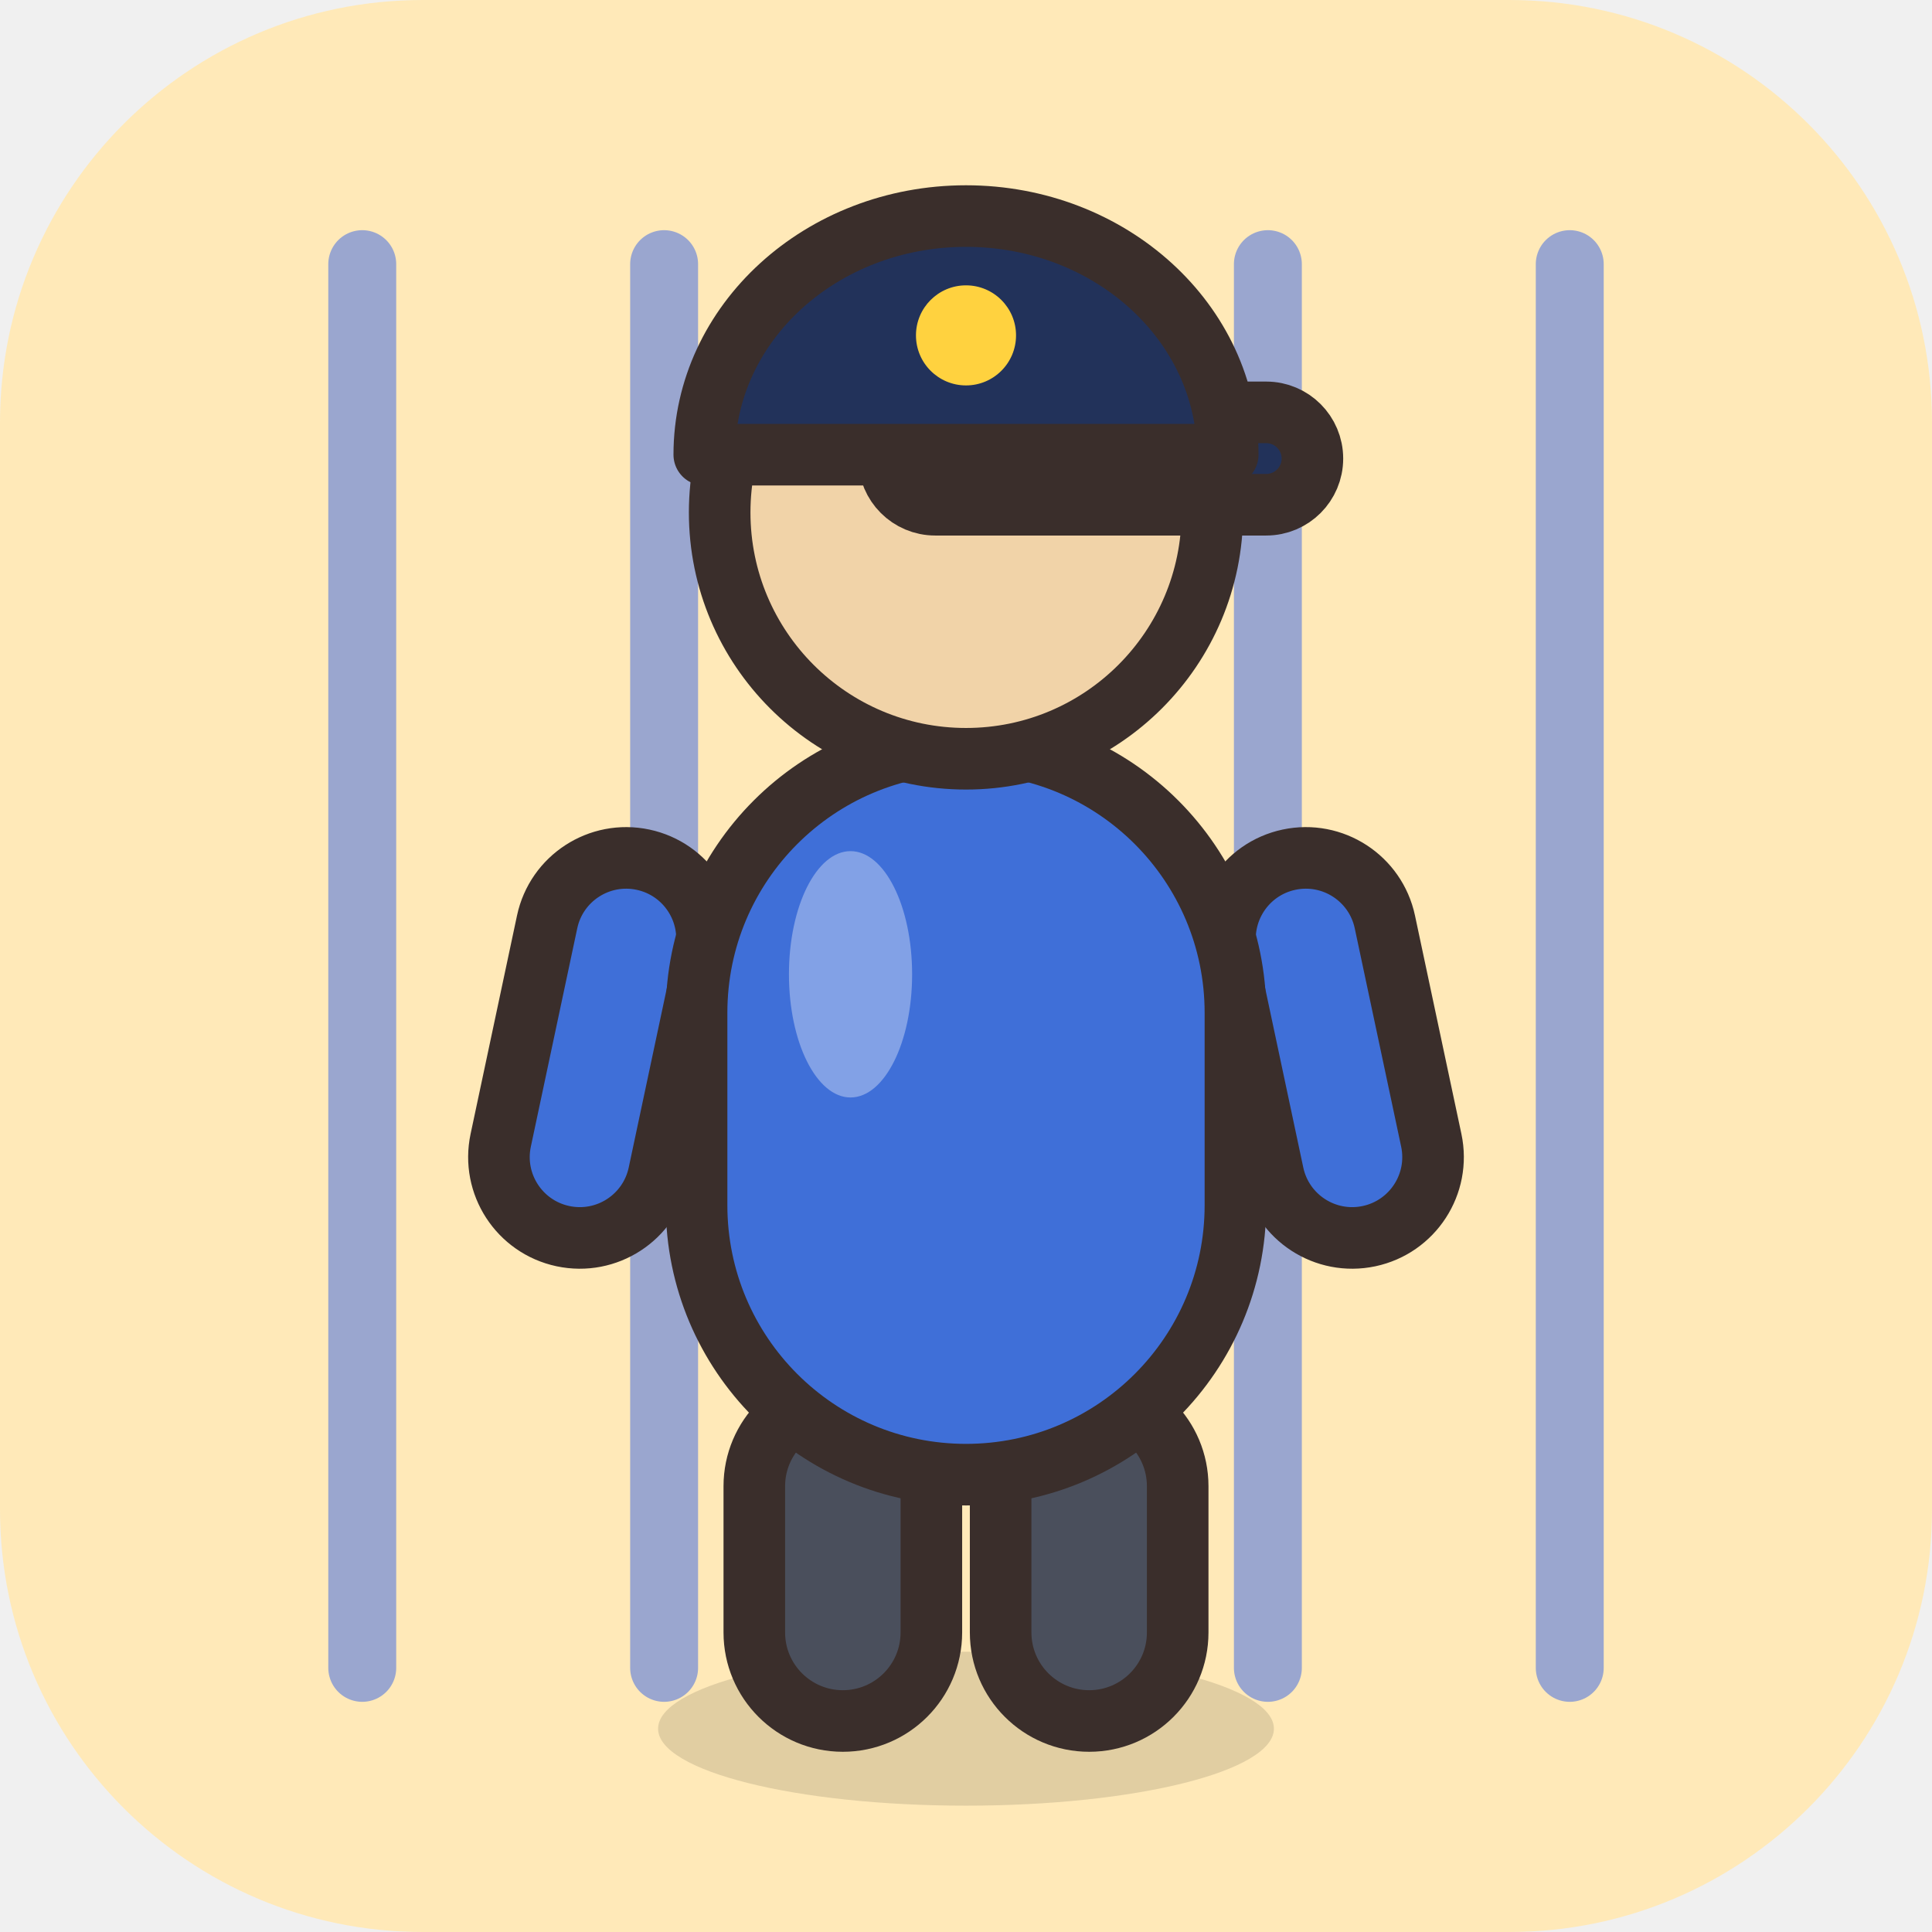
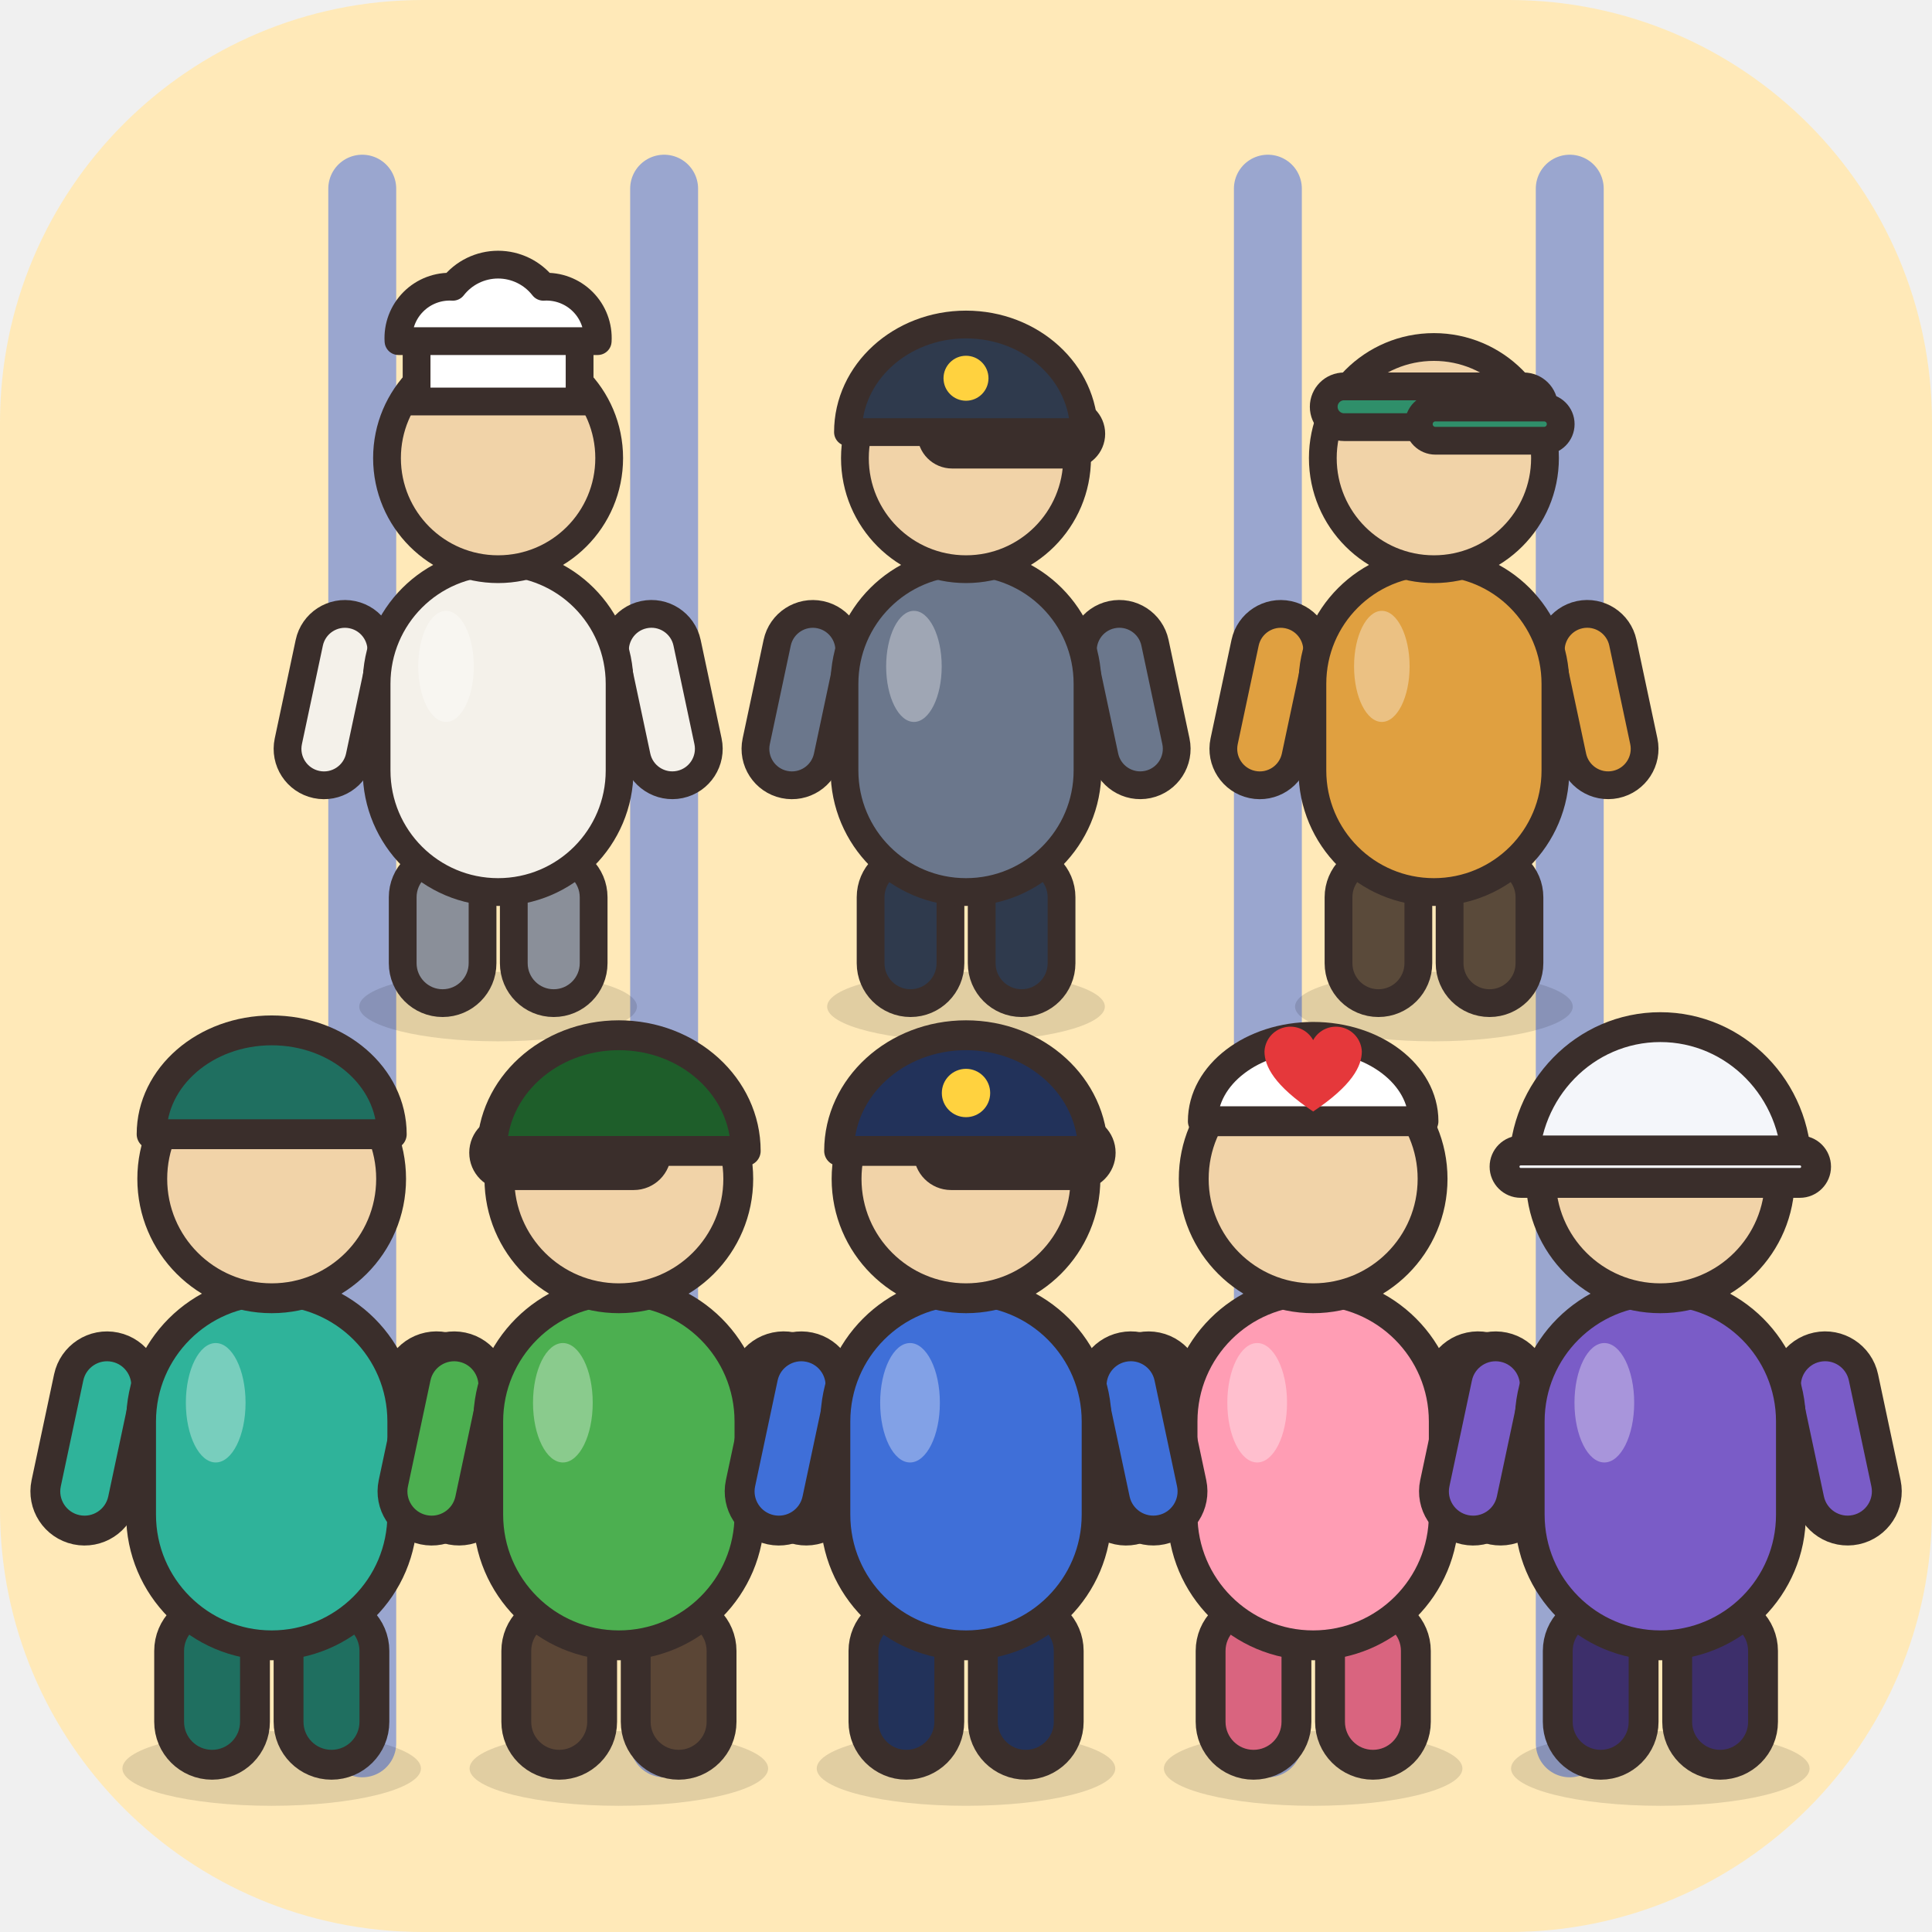
<svg xmlns="http://www.w3.org/2000/svg" viewBox="0 0 512 512" role="img" aria-label="jailbirds icon">
  <rect width="512" height="512" rx="112" fill="#ffe9b8" />
  <g stroke="#9aa6cf" stroke-width="18" stroke-linecap="round">
-     <path d="M96 70V442M176 70V442M336 70V442M416 70V442" />
+     <path d="M96 50V462M176 50V462M336 50V462M416 50V462" />
  </g>
-   <ellipse cx="256" cy="458.12" rx="81.6" ry="20.4" fill="#000" opacity=".12" />
-   <rect x="199.9" y="370.4" width="46.92" height="85.68" rx="23.46" fill="#4a4f5c" stroke="#3a2e2b" stroke-width="16.32" />
-   <rect x="265.18" y="370.4" width="46.92" height="85.68" rx="23.46" fill="#4a4f5c" stroke="#3a2e2b" stroke-width="16.32" />
-   <rect x="146.86" y="227.6" width="42.84" height="102" rx="21.42" fill="#3f6fd8" stroke="#3a2e2b" stroke-width="16.32" transform="rotate(12 168.28 237.8)" />
-   <rect x="322.3" y="227.6" width="42.84" height="102" rx="21.42" fill="#3f6fd8" stroke="#3a2e2b" stroke-width="16.32" transform="rotate(-12 343.72 237.8)" />
-   <rect x="184.6" y="197" width="142.8" height="193.8" rx="71.4" fill="#3f6fd8" stroke="#3a2e2b" stroke-width="16.32" />
-   <ellipse cx="225.4" cy="258.2" rx="16.32" ry="32.64" fill="#fff" opacity=".35" />
-   <circle cx="256" cy="135.8" r="65.28" fill="#f1d3a8" stroke="#3a2e2b" stroke-width="16.32" />
-   <rect x="235.6" y="109.28" width="112.2" height="24.48" rx="12.24" fill="#22325a" stroke="#3a2e2b" stroke-width="16.32" />
-   <path d="M186.64 120.5 a69.36 63.24 0 0 1 138.72 0z" fill="#22325a" stroke="#3a2e2b" stroke-width="16.32" stroke-linejoin="round" />
-   <circle cx="256" cy="88.88" r="13.26" fill="#ffd23f" />
+   <g data-crew="carrier" transform="translate(44 68) scale(4)">
+     <ellipse cx="22" cy="49.69" rx="9.2" ry="2.3" fill="#000" opacity=".12" />
+     <rect x="15.68" y="39.8" width="5.29" height="9.66" rx="2.645" fill="#8a8f99" stroke="#3a2e2b" stroke-width="1.84" />
+     <rect x="23.04" y="39.8" width="5.29" height="9.66" rx="2.645" fill="#8a8f99" stroke="#3a2e2b" stroke-width="1.84" />
+     <rect x="9.7" y="23.7" width="4.83" height="11.5" rx="2.415" fill="#f4f1ea" stroke="#3a2e2b" stroke-width="1.84" transform="rotate(12 12.11 24.85)" />
+     <rect x="29.48" y="23.7" width="4.83" height="11.5" rx="2.415" fill="#f4f1ea" stroke="#3a2e2b" stroke-width="1.84" transform="rotate(-12 31.89 24.85)" />
+     <rect x="13.95" y="20.25" width="16.1" height="21.85" rx="8.05" fill="#f4f1ea" stroke="#3a2e2b" stroke-width="1.84" />
+     <ellipse cx="18.55" cy="27.15" rx="1.84" ry="3.68" fill="#fff" opacity=".35" />
+     <circle cx="22" cy="13.35" r="7.36" fill="#f1d3a8" stroke="#3a2e2b" stroke-width="1.84" />
+     <rect x="16.6" y="4.6" width="10.8" height="5" fill="#ffffff" stroke="#3a2e2b" stroke-width="1.84" />
+     <path d="M15.4 5.6 a3.4 3.4 0 0 1 3.6 -3.6 a3.8 3.8 0 0 1 6 0 a3.4 3.4 0 0 1 3.6 3.6z" fill="#ffffff" stroke="#3a2e2b" stroke-width="1.84" stroke-linejoin="round" />
+   </g>
+   <g data-crew="escort" transform="translate(168 68) scale(4)">
+     <ellipse cx="22" cy="49.69" rx="9.2" ry="2.3" fill="#000" opacity=".12" />
+     <rect x="15.68" y="39.8" width="5.29" height="9.66" rx="2.645" fill="#2f3a4d" stroke="#3a2e2b" stroke-width="1.84" />
+     <rect x="23.04" y="39.8" width="5.29" height="9.66" rx="2.645" fill="#2f3a4d" stroke="#3a2e2b" stroke-width="1.84" />
+     <rect x="9.7" y="23.7" width="4.83" height="11.5" rx="2.415" fill="#6b778c" stroke="#3a2e2b" stroke-width="1.84" transform="rotate(12 12.11 24.85)" />
+     <rect x="29.48" y="23.7" width="4.83" height="11.5" rx="2.415" fill="#6b778c" stroke="#3a2e2b" stroke-width="1.84" transform="rotate(-12 31.89 24.85)" />
+     <rect x="13.95" y="20.25" width="16.1" height="21.85" rx="8.05" fill="#6b778c" stroke="#3a2e2b" stroke-width="1.84" />
+     <ellipse cx="18.55" cy="27.15" rx="1.84" ry="3.68" fill="#fff" opacity=".35" />
+     <circle cx="22" cy="13.35" r="7.36" fill="#f1d3a8" stroke="#3a2e2b" stroke-width="1.84" />
+     <rect x="19.7" y="10.36" width="10.6" height="2.76" rx="1.38" fill="#2f3a4d" stroke="#3a2e2b" stroke-width="1.84" />
+     <path d="M14.18 11.63 a7.82 7.13 0 0 1 15.64 0z" fill="#2f3a4d" stroke="#3a2e2b" stroke-width="1.84" stroke-linejoin="round" />
+     <circle cx="22" cy="8.06" r="1.49" fill="#ffd23f" />
+   </g>
+   <g data-crew="clerk" transform="translate(292 68) scale(4)">
+     <ellipse cx="22" cy="49.69" rx="9.2" ry="2.3" fill="#000" opacity=".12" />
+     <rect x="15.68" y="39.8" width="5.29" height="9.66" rx="2.645" fill="#5a4a3a" stroke="#3a2e2b" stroke-width="1.84" />
+     <rect x="23.04" y="39.8" width="5.29" height="9.66" rx="2.645" fill="#5a4a3a" stroke="#3a2e2b" stroke-width="1.84" />
+     <rect x="9.7" y="23.7" width="4.83" height="11.5" rx="2.415" fill="#e0a040" stroke="#3a2e2b" stroke-width="1.84" transform="rotate(12 12.11 24.85)" />
+     <rect x="29.48" y="23.7" width="4.83" height="11.5" rx="2.415" fill="#e0a040" stroke="#3a2e2b" stroke-width="1.84" transform="rotate(-12 31.89 24.85)" />
+     <rect x="13.95" y="20.25" width="16.1" height="21.85" rx="8.05" fill="#e0a040" stroke="#3a2e2b" stroke-width="1.84" />
+     <ellipse cx="18.55" cy="27.15" rx="1.84" ry="3.68" fill="#fff" opacity=".35" />
+     <circle cx="22" cy="13.35" r="7.36" fill="#f1d3a8" stroke="#3a2e2b" stroke-width="1.84" />
+     <rect x="14.7" y="8.6" width="14.6" height="2.7" rx="1.35" fill="#2f8f6a" stroke="#3a2e2b" stroke-width="1.84" />
+     <rect x="21" y="10" width="9.4" height="2.2" rx="1.1" fill="#2f8f6a" stroke="#3a2e2b" stroke-width="1.84" />
+   </g>
+   <g data-crew="cleaner" transform="translate(-22.6 255) scale(4.3)">
+     <ellipse cx="22" cy="49.69" rx="9.2" ry="2.3" fill="#000" opacity=".12" />
+     <rect x="15.68" y="39.8" width="5.29" height="9.66" rx="2.645" fill="#1f6f60" stroke="#3a2e2b" stroke-width="1.84" />
+     <rect x="23.04" y="39.8" width="5.29" height="9.66" rx="2.645" fill="#1f6f60" stroke="#3a2e2b" stroke-width="1.84" />
+     <rect x="9.7" y="23.7" width="4.83" height="11.5" rx="2.415" fill="#2fb39a" stroke="#3a2e2b" stroke-width="1.84" transform="rotate(12 12.11 24.85)" />
+     <rect x="29.48" y="23.7" width="4.83" height="11.5" rx="2.415" fill="#2fb39a" stroke="#3a2e2b" stroke-width="1.84" transform="rotate(-12 31.89 24.85)" />
+     <rect x="13.95" y="20.25" width="16.1" height="21.85" rx="8.05" fill="#2fb39a" stroke="#3a2e2b" stroke-width="1.84" />
+     <ellipse cx="18.55" cy="27.15" rx="1.84" ry="3.68" fill="#fff" opacity=".35" />
+     <circle cx="22" cy="13.35" r="7.36" fill="#f1d3a8" stroke="#3a2e2b" stroke-width="1.84" />
+     <path d="M14.6 10.6 a7.4 6.4 0 0 1 14.8 0z" fill="#1f6f60" stroke="#3a2e2b" stroke-width="1.84" stroke-linejoin="round" />
+   </g>
+   <g data-crew="collector" transform="translate(69.4 255) scale(4.3)">
+     <ellipse cx="22" cy="49.69" rx="9.2" ry="2.3" fill="#000" opacity=".12" />
+     <rect x="15.68" y="39.8" width="5.29" height="9.66" rx="2.645" fill="#5b4636" stroke="#3a2e2b" stroke-width="1.84" />
+     <rect x="23.04" y="39.8" width="5.29" height="9.66" rx="2.645" fill="#5b4636" stroke="#3a2e2b" stroke-width="1.84" />
+     <rect x="9.7" y="23.7" width="4.83" height="11.5" rx="2.415" fill="#4caf50" stroke="#3a2e2b" stroke-width="1.84" transform="rotate(12 12.11 24.85)" />
+     <rect x="29.48" y="23.7" width="4.83" height="11.5" rx="2.415" fill="#4caf50" stroke="#3a2e2b" stroke-width="1.84" transform="rotate(-12 31.89 24.85)" />
+     <rect x="13.95" y="20.25" width="16.1" height="21.85" rx="8.05" fill="#4caf50" stroke="#3a2e2b" stroke-width="1.84" />
+     <ellipse cx="18.55" cy="27.15" rx="1.84" ry="3.68" fill="#fff" opacity=".35" />
+     <circle cx="22" cy="13.35" r="7.36" fill="#f1d3a8" stroke="#3a2e2b" stroke-width="1.84" />
+     <rect x="13.7" y="10.36" width="10.6" height="2.76" rx="1.38" fill="#1e5e2a" stroke="#3a2e2b" stroke-width="1.84" />
+     <path d="M14.18 11.63 a7.82 7.13 0 0 1 15.64 0z" fill="#1e5e2a" stroke="#3a2e2b" stroke-width="1.84" stroke-linejoin="round" />
+   </g>
+   <g data-crew="nurse" transform="translate(253.4 255) scale(4.3)">
+     <ellipse cx="22" cy="49.69" rx="9.2" ry="2.3" fill="#000" opacity=".12" />
+     <rect x="15.68" y="39.8" width="5.29" height="9.66" rx="2.645" fill="#d9647f" stroke="#3a2e2b" stroke-width="1.84" />
+     <rect x="23.04" y="39.8" width="5.29" height="9.66" rx="2.645" fill="#d9647f" stroke="#3a2e2b" stroke-width="1.84" />
+     <rect x="9.7" y="23.7" width="4.83" height="11.5" rx="2.415" fill="#ff9db4" stroke="#3a2e2b" stroke-width="1.84" transform="rotate(12 12.11 24.85)" />
+     <rect x="29.48" y="23.7" width="4.83" height="11.5" rx="2.415" fill="#ff9db4" stroke="#3a2e2b" stroke-width="1.84" transform="rotate(-12 31.89 24.85)" />
+     <rect x="13.95" y="20.25" width="16.1" height="21.85" rx="8.05" fill="#ff9db4" stroke="#3a2e2b" stroke-width="1.84" />
+     <ellipse cx="18.55" cy="27.15" rx="1.84" ry="3.68" fill="#fff" opacity=".35" />
+     <circle cx="22" cy="13.35" r="7.36" fill="#f1d3a8" stroke="#3a2e2b" stroke-width="1.84" />
+     <path d="M15.2 9.8 a6.8 5.2 0 0 1 13.6 0z" fill="#ffffff" stroke="#3a2e2b" stroke-width="1.84" stroke-linejoin="round" />
+     <path d="M22 9.2c-2.4-1.6-3-2.8-3-3.7a1.6 1.6 0 0 1 3-.7 1.6 1.6 0 0 1 3 .7c0 .9-.6 2.1-3 3.7z" fill="#e5383b" />
+   </g>
+   <g data-crew="calmer" transform="translate(345.4 255) scale(4.3)">
+     <ellipse cx="22" cy="49.69" rx="9.2" ry="2.3" fill="#000" opacity=".12" />
+     <rect x="15.68" y="39.8" width="5.29" height="9.66" rx="2.645" fill="#3d2f6b" stroke="#3a2e2b" stroke-width="1.84" />
+     <rect x="23.04" y="39.8" width="5.29" height="9.66" rx="2.645" fill="#3d2f6b" stroke="#3a2e2b" stroke-width="1.84" />
+     <rect x="9.7" y="23.7" width="4.83" height="11.5" rx="2.415" fill="#7a5cc7" stroke="#3a2e2b" stroke-width="1.84" transform="rotate(12 12.11 24.85)" />
+     <rect x="29.48" y="23.7" width="4.83" height="11.5" rx="2.415" fill="#7a5cc7" stroke="#3a2e2b" stroke-width="1.84" transform="rotate(-12 31.89 24.85)" />
+     <rect x="13.95" y="20.25" width="16.1" height="21.85" rx="8.05" fill="#7a5cc7" stroke="#3a2e2b" stroke-width="1.84" />
+     <ellipse cx="18.55" cy="27.15" rx="1.84" ry="3.68" fill="#fff" opacity=".35" />
+     <circle cx="22" cy="13.35" r="7.36" fill="#f1d3a8" stroke="#3a2e2b" stroke-width="1.84" />
+     <path d="M13.6 12.6 a8.4 8.6 0 0 1 16.8 0z" fill="#f4f6fa" stroke="#3a2e2b" stroke-width="1.84" stroke-linejoin="round" />
+     <rect x="12.4" y="11.6" width="19.2" height="2" rx="1" fill="#f4f6fa" stroke="#3a2e2b" stroke-width="1.84" />
+   </g>
+   <g data-crew="player" transform="translate(161.4 255) scale(4.3)">
+     <ellipse cx="22" cy="49.69" rx="9.2" ry="2.3" fill="#000" opacity=".12" />
+     <rect x="15.68" y="39.8" width="5.29" height="9.66" rx="2.645" fill="#22325a" stroke="#3a2e2b" stroke-width="1.84" />
+     <rect x="23.04" y="39.8" width="5.29" height="9.66" rx="2.645" fill="#22325a" stroke="#3a2e2b" stroke-width="1.84" />
+     <rect x="9.7" y="23.7" width="4.83" height="11.5" rx="2.415" fill="#3f6fd8" stroke="#3a2e2b" stroke-width="1.84" transform="rotate(12 12.11 24.85)" />
+     <rect x="29.48" y="23.7" width="4.83" height="11.5" rx="2.415" fill="#3f6fd8" stroke="#3a2e2b" stroke-width="1.84" transform="rotate(-12 31.89 24.85)" />
+     <rect x="13.95" y="20.25" width="16.1" height="21.85" rx="8.05" fill="#3f6fd8" stroke="#3a2e2b" stroke-width="1.84" />
+     <ellipse cx="18.55" cy="27.15" rx="1.84" ry="3.68" fill="#fff" opacity=".35" />
+     <circle cx="22" cy="13.35" r="7.36" fill="#f1d3a8" stroke="#3a2e2b" stroke-width="1.84" />
+     <rect x="19.7" y="10.36" width="10.6" height="2.76" rx="1.38" fill="#22325a" stroke="#3a2e2b" stroke-width="1.84" />
+     <path d="M14.18 11.63 a7.82 7.13 0 0 1 15.64 0z" fill="#22325a" stroke="#3a2e2b" stroke-width="1.84" stroke-linejoin="round" />
+     <circle cx="22" cy="8.06" r="1.49" fill="#ffd23f" />
+   </g>
</svg>
